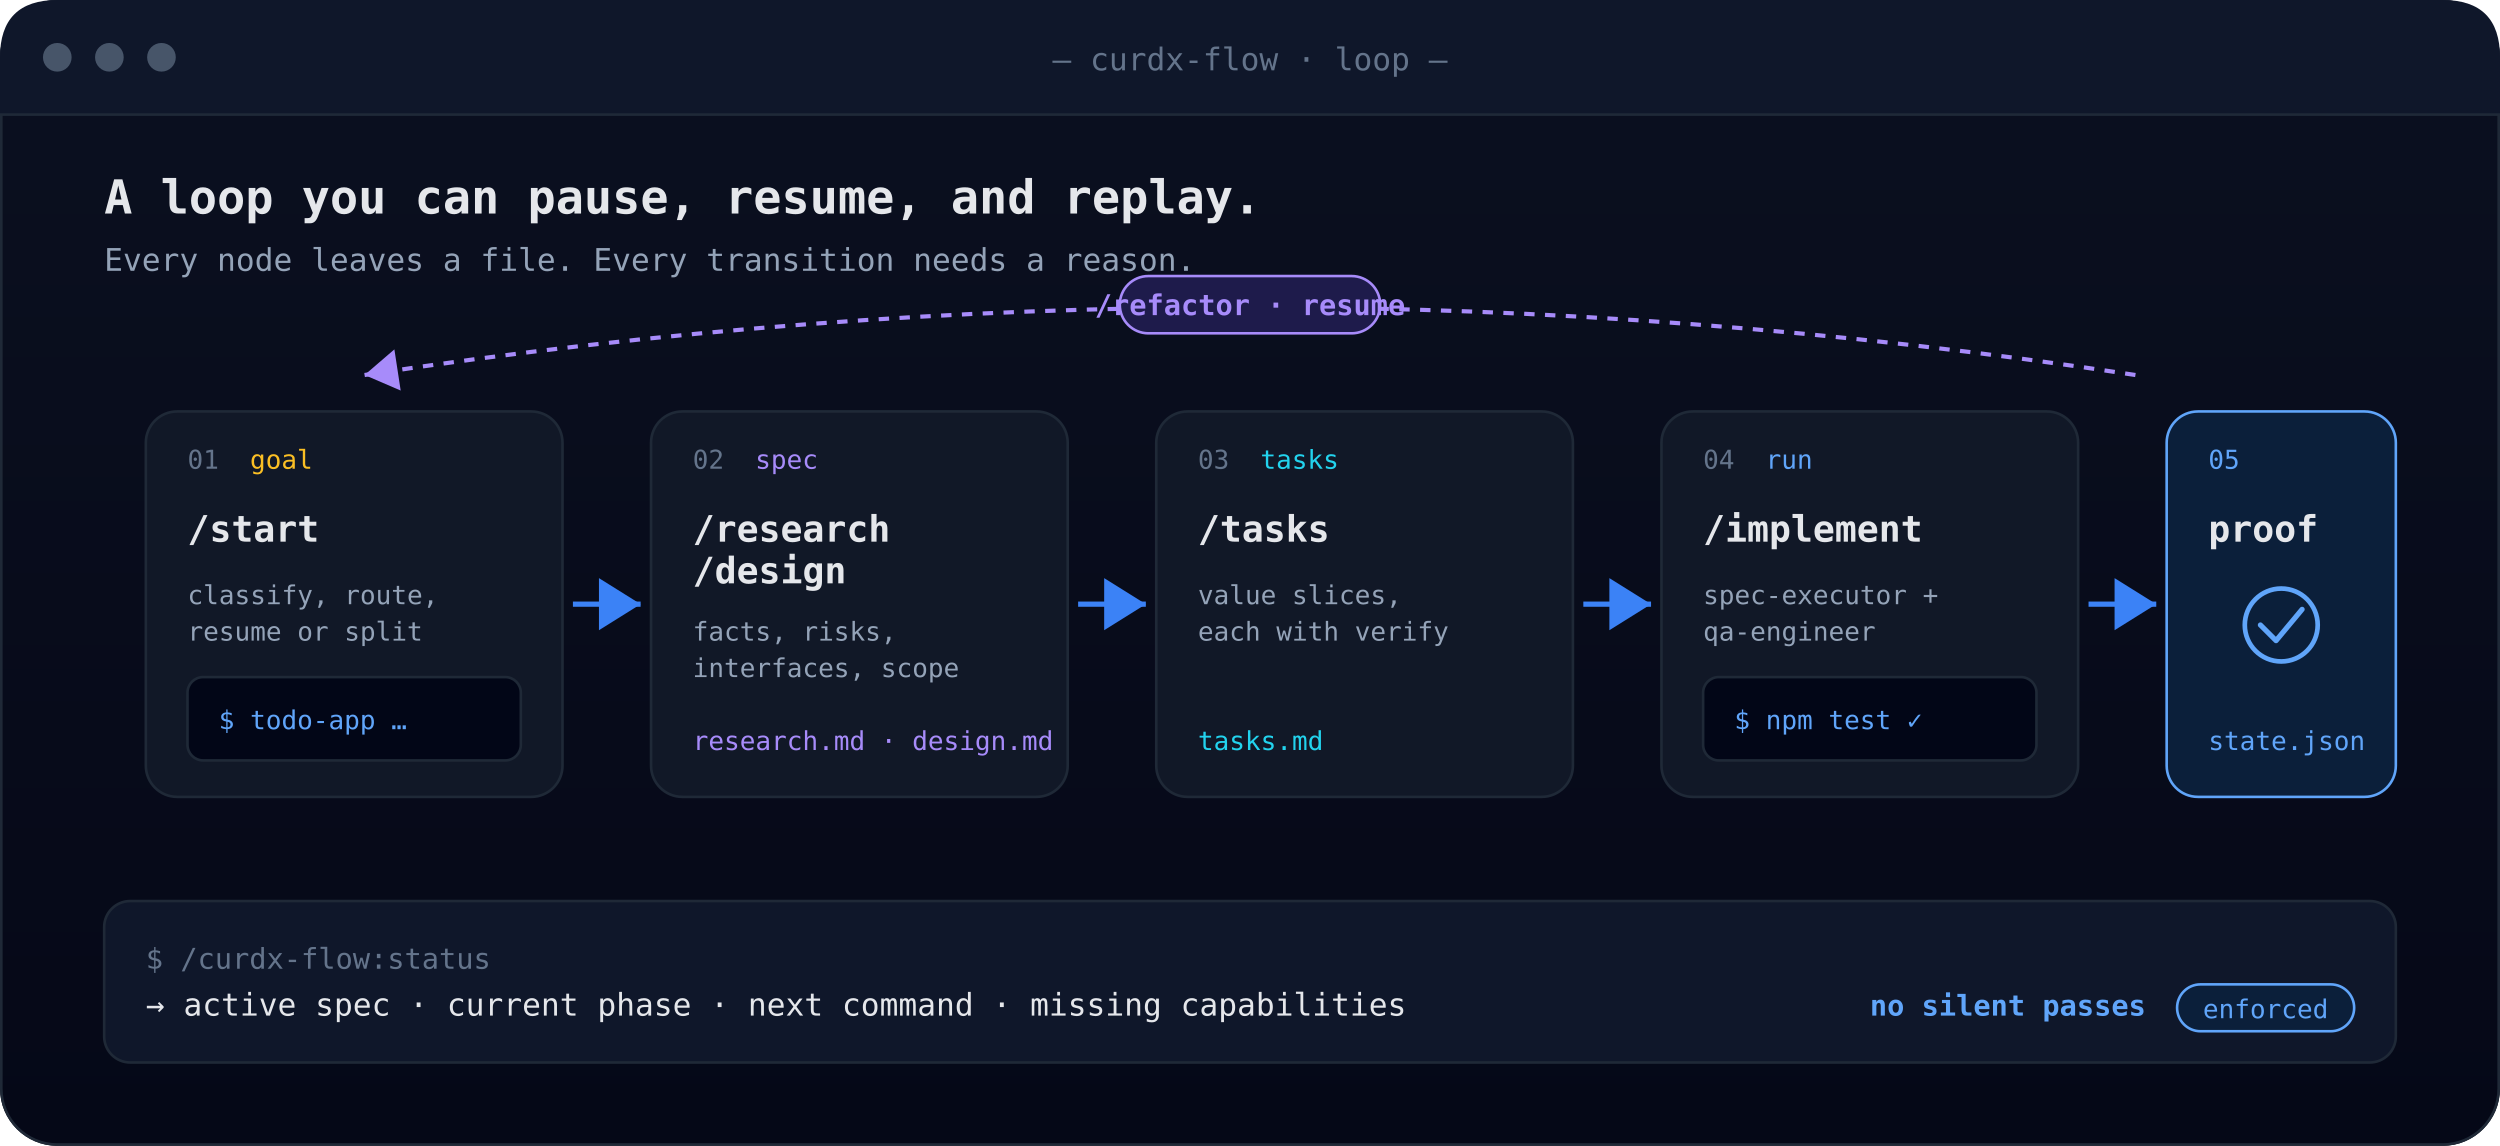
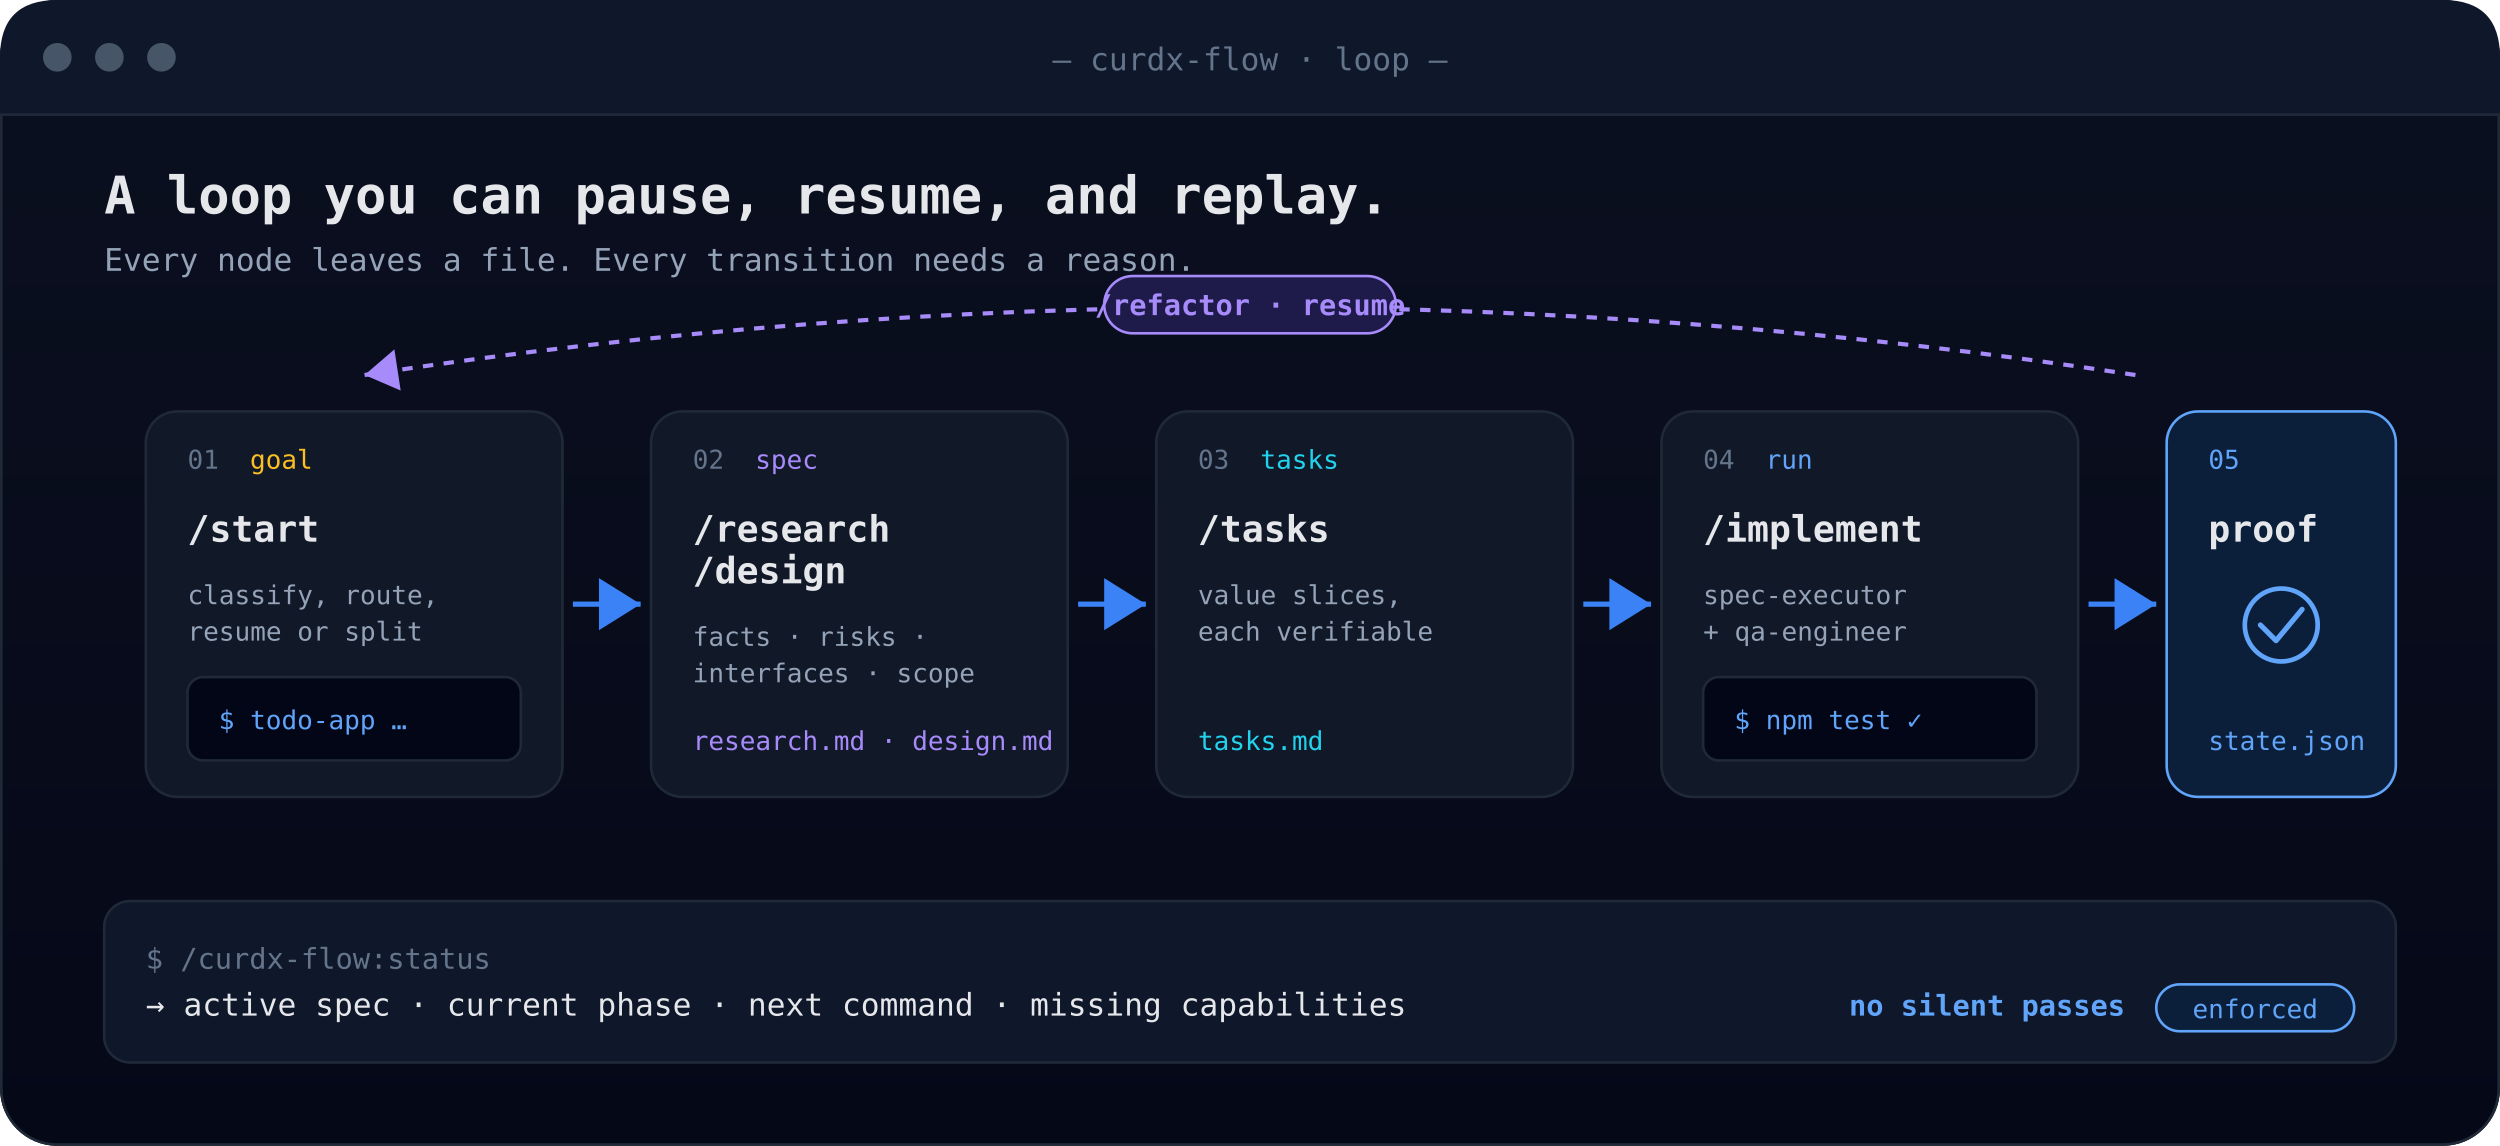
<svg xmlns="http://www.w3.org/2000/svg" viewBox="0 0 960 440" width="960" height="440" role="img" aria-labelledby="lpTitle lpDesc" font-family="'JetBrains Mono', ui-monospace, SFMono-Regular, Menlo, Consolas, monospace">
  <defs>
    <linearGradient id="lpBg" x1="0" y1="0" x2="0" y2="1">
      <stop offset="0" stop-color="#0B1020" />
      <stop offset="1" stop-color="#050817" />
-     </linearGradient>
-     <linearGradient id="lpG" x1="0" y1="0" x2="1" y2="0">
-       <stop offset="0" stop-color="#BFDBFE" />
-       <stop offset="1" stop-color="#3B82F6" />
    </linearGradient>
    <marker id="lpArr" markerWidth="10" markerHeight="10" refX="8" refY="5" orient="auto">
      <path d="M0 0 L8 5 L0 10 Z" fill="#3B82F6" />
    </marker>
    <marker id="lpArrDim" markerWidth="10" markerHeight="10" refX="8" refY="5" orient="auto">
      <path d="M0 0 L8 5 L0 10 Z" fill="#A78BFA" />
    </marker>
  </defs>
  <rect width="960" height="440" rx="22" fill="url(#lpBg)" />
  <rect x="0.5" y="0.5" width="959" height="439" rx="21.5" fill="none" stroke="#1F2937" />
  <path d="M0 22 Q0 0 22 0 L938 0 Q960 0 960 22 L960 44 L0 44 Z" fill="#0F172A" />
  <circle cx="22" cy="22" r="5.5" fill="#475569" />
  <circle cx="42" cy="22" r="5.5" fill="#475569" />
  <circle cx="62" cy="22" r="5.5" fill="#475569" />
  <text x="480" y="27" font-size="12" fill="#64748B" text-anchor="middle">— curdx-flow · loop —</text>
  <line x1="0" y1="44" x2="960" y2="44" stroke="#1F2937" />
-   <text x="40" y="82" font-size="18" fill="#E5E7EB" font-weight="700">A loop you can pause, resume, and replay.</text>
+   <text x="40" y="82" font-size="20" fill="#E5E7EB" font-weight="700">A loop you can pause, resume, and replay.</text>
  <text x="40" y="104" font-size="12" fill="#94A3B8">Every node leaves a file. Every transition needs a reason.</text>
  <path d="M820 144 Q480 92 140 144" stroke="#A78BFA" stroke-width="1.6" stroke-dasharray="4 4" fill="none" marker-end="url(#lpArrDim)" />
-   <rect x="430" y="106" width="100" height="22" rx="11" fill="#1E1B4B" stroke="#A78BFA" />
+   <rect x="424" y="106" width="112" height="22" rx="11" fill="#1E1B4B" stroke="#A78BFA" />
  <text x="480" y="121" font-size="11" fill="#A78BFA" text-anchor="middle" font-weight="700">/refactor · resume</text>
  <g>
    <rect x="56" y="158" width="160" height="148" rx="12" fill="#111827" stroke="#1F2937" />
    <text x="72" y="180" font-size="10" fill="#64748B">01</text>
    <text x="96" y="180" font-size="10" fill="#FBBF24">goal</text>
    <text x="72" y="208" font-size="14" fill="#E5E7EB" font-weight="700">/start</text>
    <text x="72" y="232" font-size="10" fill="#94A3B8">classify, route,</text>
    <text x="72" y="246" font-size="10" fill="#94A3B8">resume or split</text>
    <rect x="72" y="260" width="128" height="32" rx="6" fill="#020617" stroke="#1F2937" />
    <text x="84" y="280" font-size="10" fill="#60A5FA">$ todo-app …</text>
    <path d="M220 232 L246 232" stroke="#3B82F6" stroke-width="2" marker-end="url(#lpArr)" />
    <rect x="250" y="158" width="160" height="148" rx="12" fill="#111827" stroke="#1F2937" />
    <text x="266" y="180" font-size="10" fill="#64748B">02</text>
    <text x="290" y="180" font-size="10" fill="#A78BFA">spec</text>
    <text x="266" y="208" font-size="14" fill="#E5E7EB" font-weight="700">/research</text>
    <text x="266" y="224" font-size="14" fill="#E5E7EB" font-weight="700">/design</text>
-     <text x="266" y="246" font-size="10" fill="#94A3B8">facts, risks,</text>
-     <text x="266" y="260" font-size="10" fill="#94A3B8">interfaces, scope</text>
+     <text x="266" y="248" font-size="10" fill="#94A3B8">facts · risks ·</text>
+     <text x="266" y="262" font-size="10" fill="#94A3B8">interfaces · scope</text>
    <text x="266" y="288" font-size="10" fill="#A78BFA">research.md · design.md</text>
    <path d="M414 232 L440 232" stroke="#3B82F6" stroke-width="2" marker-end="url(#lpArr)" />
    <rect x="444" y="158" width="160" height="148" rx="12" fill="#111827" stroke="#1F2937" />
    <text x="460" y="180" font-size="10" fill="#64748B">03</text>
    <text x="484" y="180" font-size="10" fill="#22D3EE">tasks</text>
    <text x="460" y="208" font-size="14" fill="#E5E7EB" font-weight="700">/tasks</text>
    <text x="460" y="232" font-size="10" fill="#94A3B8">value slices,</text>
-     <text x="460" y="246" font-size="10" fill="#94A3B8">each with verify</text>
+     <text x="460" y="246" font-size="10" fill="#94A3B8">each verifiable</text>
    <text x="460" y="288" font-size="10" fill="#22D3EE">tasks.md</text>
    <path d="M608 232 L634 232" stroke="#3B82F6" stroke-width="2" marker-end="url(#lpArr)" />
    <rect x="638" y="158" width="160" height="148" rx="12" fill="#111827" stroke="#1F2937" />
    <text x="654" y="180" font-size="10" fill="#64748B">04</text>
    <text x="678" y="180" font-size="10" fill="#60A5FA">run</text>
    <text x="654" y="208" font-size="14" fill="#E5E7EB" font-weight="700">/implement</text>
-     <text x="654" y="232" font-size="10" fill="#94A3B8">spec-executor +</text>
-     <text x="654" y="246" font-size="10" fill="#94A3B8">qa-engineer</text>
+     <text x="654" y="232" font-size="10" fill="#94A3B8">spec-executor</text>
+     <text x="654" y="246" font-size="10" fill="#94A3B8">+ qa-engineer</text>
    <rect x="654" y="260" width="128" height="32" rx="6" fill="#020617" stroke="#1F2937" />
    <text x="666" y="280" font-size="10" fill="#60A5FA">$ npm test ✓</text>
    <path d="M802 232 L828 232" stroke="#3B82F6" stroke-width="2" marker-end="url(#lpArr)" />
    <rect x="832" y="158" width="88" height="148" rx="12" fill="#0B1F3A" stroke="#60A5FA" />
    <text x="848" y="180" font-size="10" fill="#60A5FA">05</text>
    <text x="848" y="208" font-size="14" fill="#E5E7EB" font-weight="700">proof</text>
    <circle cx="876" cy="240" r="14" fill="none" stroke="#60A5FA" stroke-width="1.8" />
    <path d="M868 240 L874 246 L884 234" stroke="#60A5FA" stroke-width="2" fill="none" stroke-linecap="round" stroke-linejoin="round" />
    <text x="848" y="288" font-size="10" fill="#60A5FA">state.json</text>
  </g>
  <rect x="40" y="346" width="880" height="62" rx="10" fill="#0F172A" stroke="#1F2937" />
  <text x="56" y="372" font-size="11" fill="#64748B">$ /curdx-flow:status</text>
-   <text x="56" y="390" font-size="12" fill="#E5E7EB">→ active spec ·  current phase ·  next command ·  missing capabilities</text>
-   <text x="824" y="390" font-size="11" fill="#60A5FA" text-anchor="end" font-weight="700">no silent passes</text>
-   <rect x="836" y="378" width="68" height="18" rx="9" fill="#0B1F3A" stroke="#60A5FA" />
-   <text x="870" y="391" font-size="10" fill="#60A5FA" text-anchor="middle">enforced</text>
+   <text x="56" y="390" font-size="12" fill="#E5E7EB">→ active spec  ·  current phase  ·  next command  ·  missing capabilities</text>
+   <text x="816" y="390" font-size="11" fill="#60A5FA" text-anchor="end" font-weight="700">no silent passes</text>
+   <rect x="828" y="378" width="76" height="18" rx="9" fill="#0B1F3A" stroke="#60A5FA" />
+   <text x="866" y="391" font-size="10" fill="#60A5FA" text-anchor="middle">enforced</text>
</svg>
